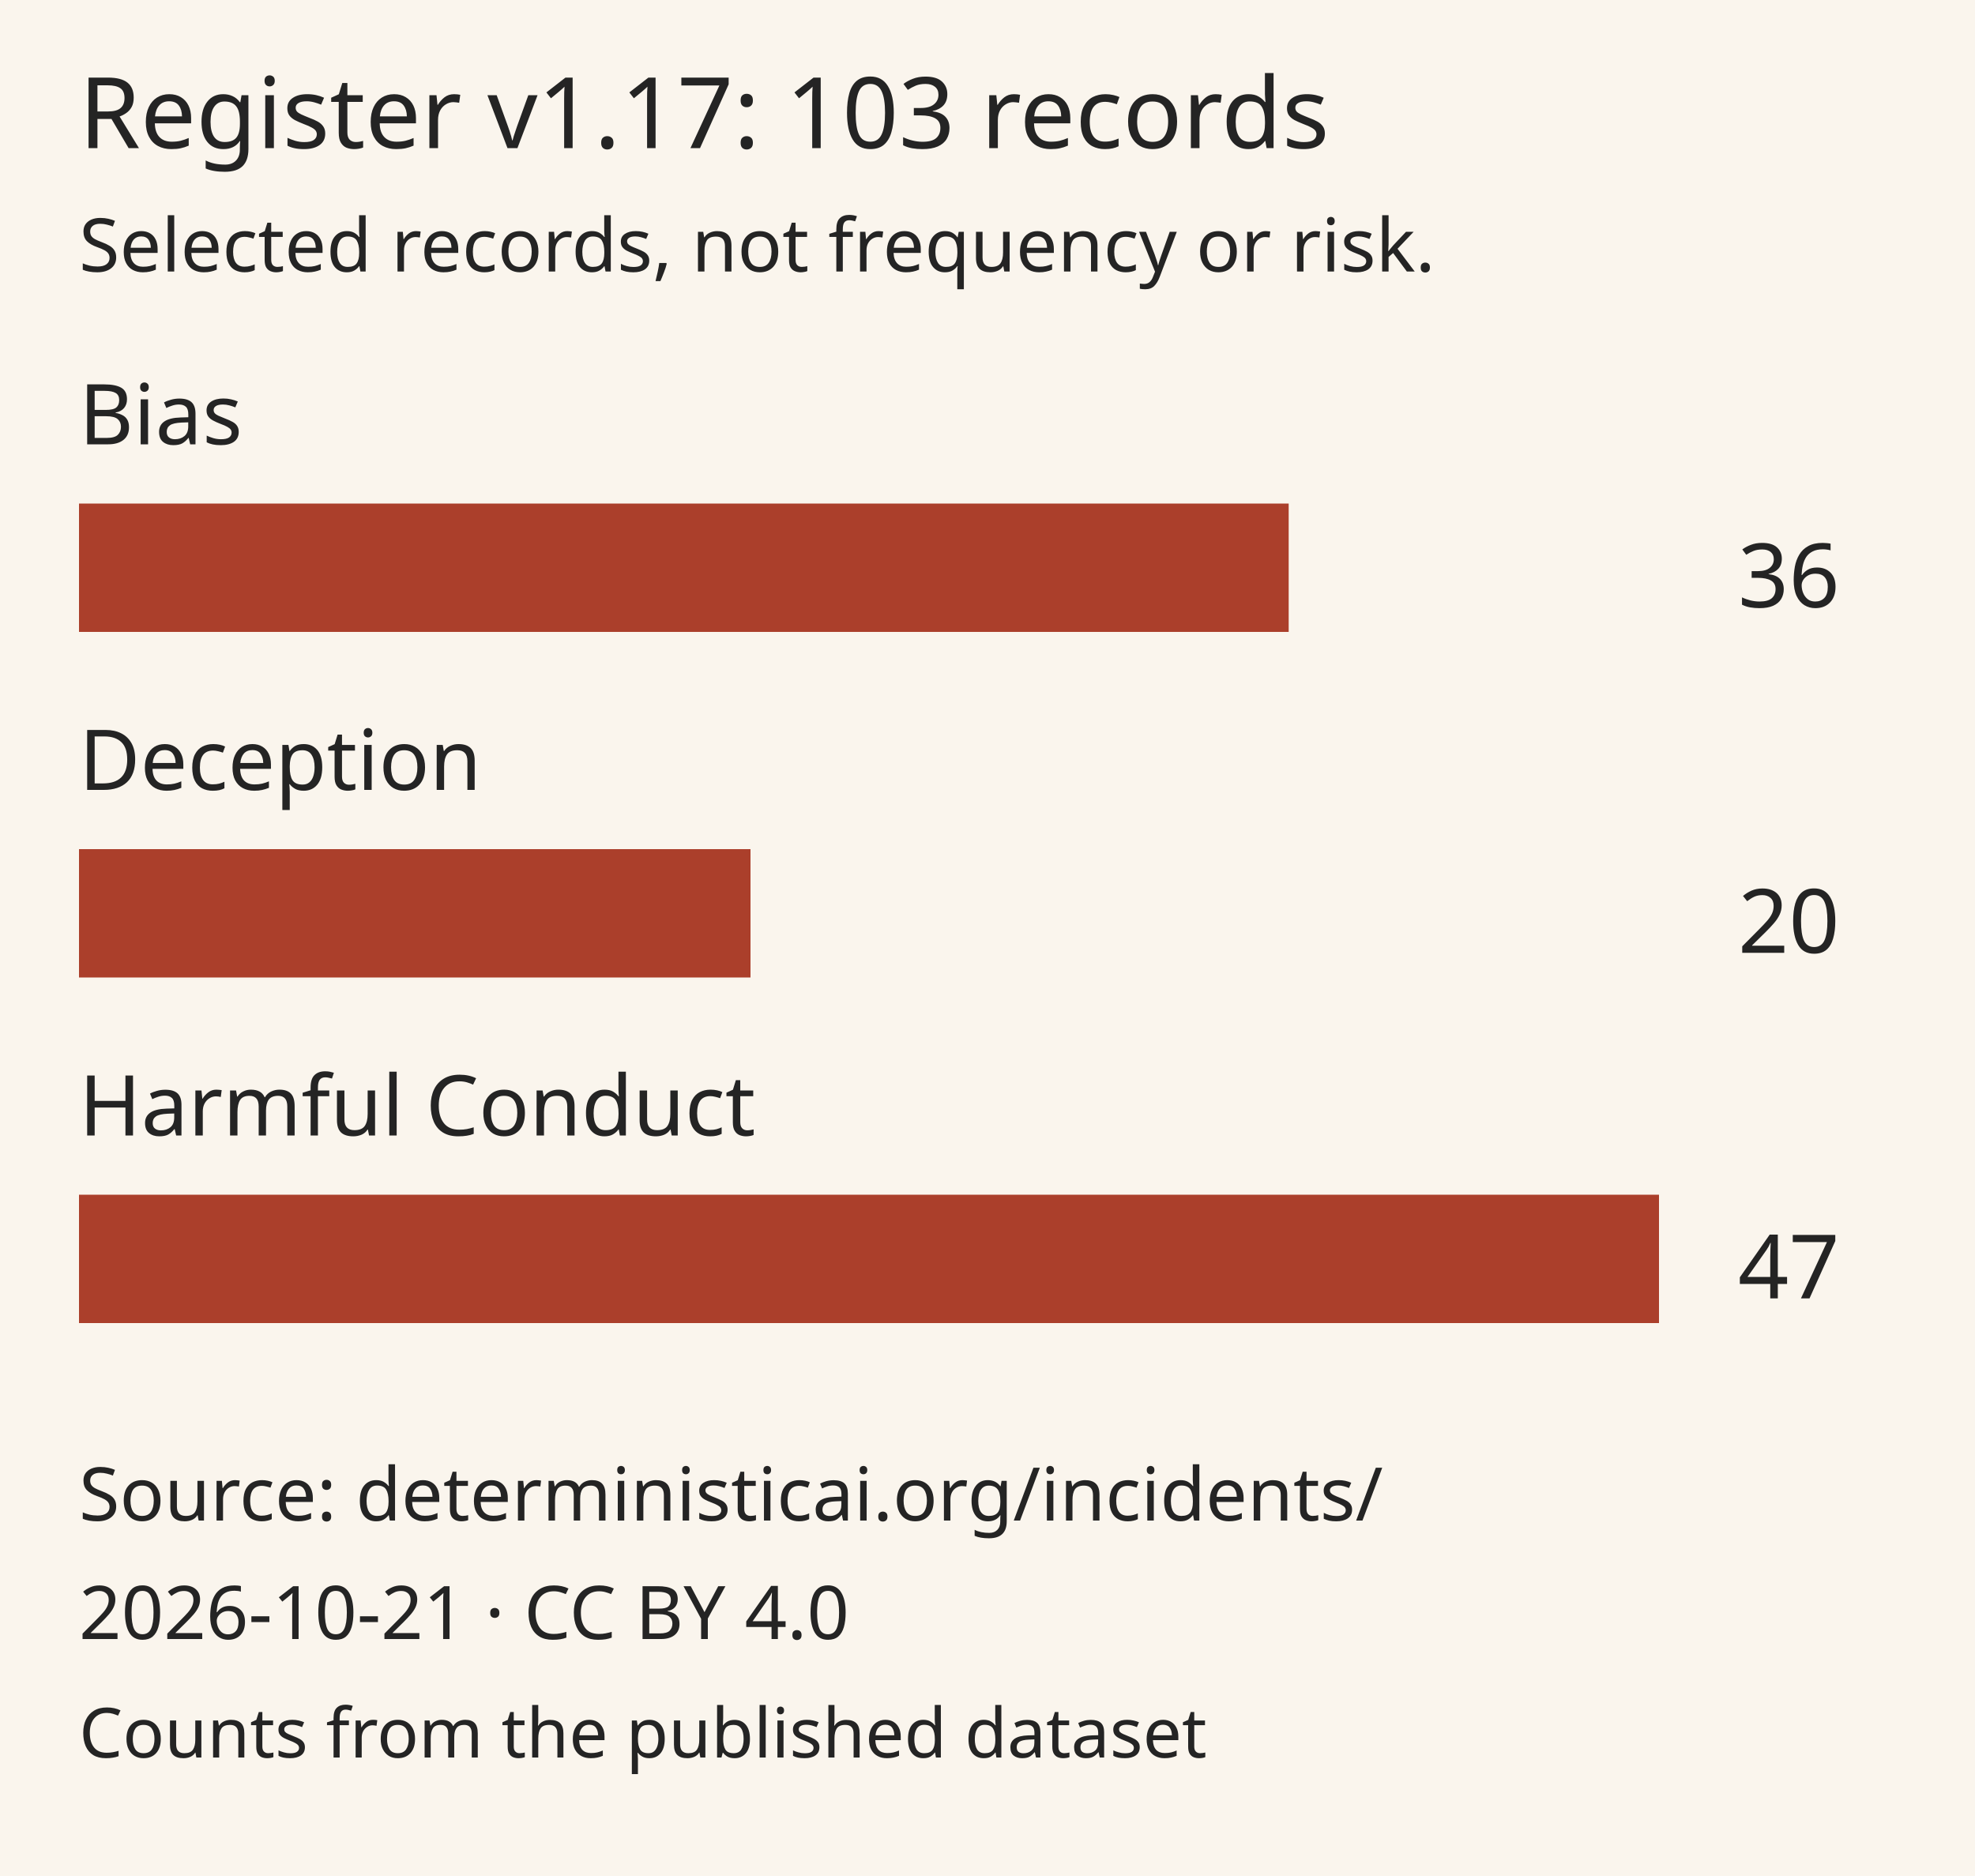
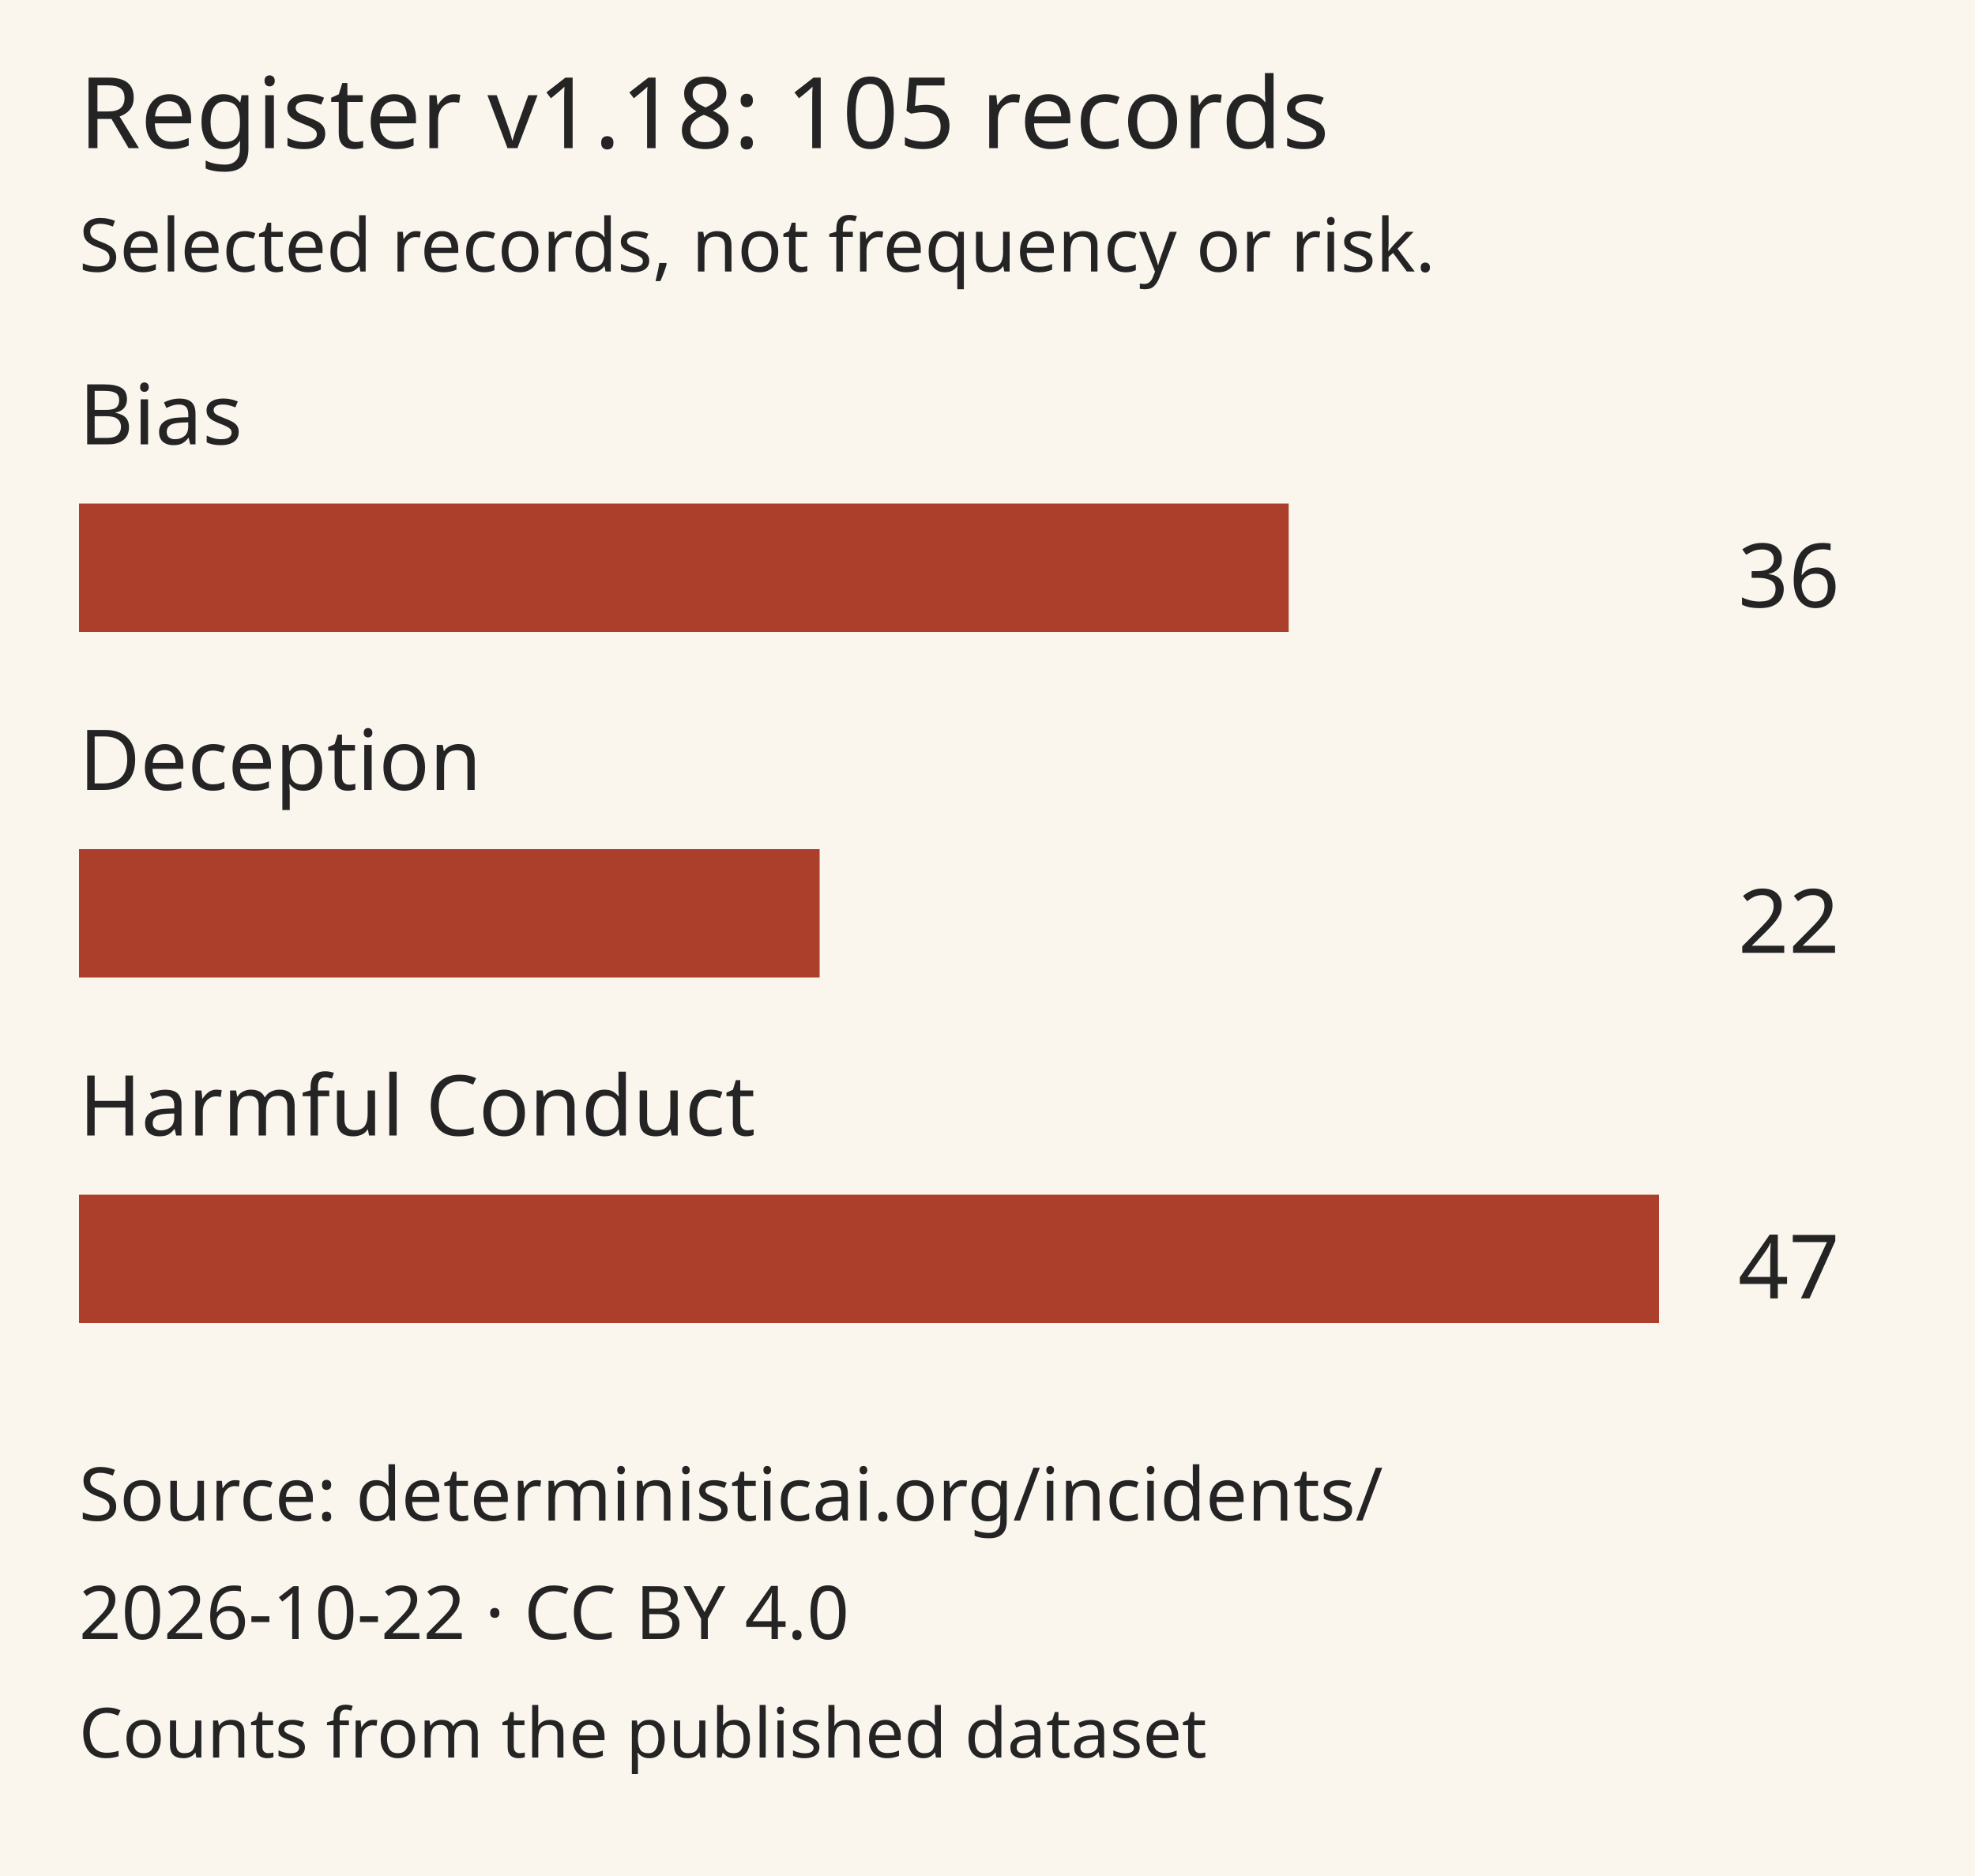
<svg xmlns="http://www.w3.org/2000/svg" viewBox="0 0 400 380">
  <rect width="400" height="380" fill="#faf5ed" />
  <g font-family="sans-serif" fill="#242424">
-     <text x="16" y="30" font-size="20">Register v1.17: 103 records</text>
+     <text x="16" y="30" font-size="20">Register v1.18: 105 records</text>
    <text x="16" y="55" font-size="15">Selected records, not frequency or risk.</text>
    <text x="16" y="90" font-size="17">Bias</text>
    <rect x="16" y="102" width="245" height="26" fill="#ab3f2b" />
    <text x="352" y="123" font-size="18">36</text>
    <text x="16" y="160" font-size="17">Deception</text>
-     <rect x="16" y="172" width="136" height="26" fill="#ab3f2b" />
-     <text x="352" y="193" font-size="18">20</text>
+     <rect x="16" y="172" width="150" height="26" fill="#ab3f2b" />
+     <text x="352" y="193" font-size="18">22</text>
    <text x="16" y="230" font-size="17">Harmful Conduct</text>
    <rect x="16" y="242" width="320" height="26" fill="#ab3f2b" />
    <text x="352" y="263" font-size="18">47</text>
    <text x="16" y="308" font-size="15">Source: deterministicai.org/incidents/</text>
-     <text x="16" y="332" font-size="15">2026-10-21 · CC BY 4.0</text>
+     <text x="16" y="332" font-size="15">2026-10-22 · CC BY 4.0</text>
    <text x="16" y="356" font-size="14">Counts from the published dataset</text>
  </g>
</svg>
